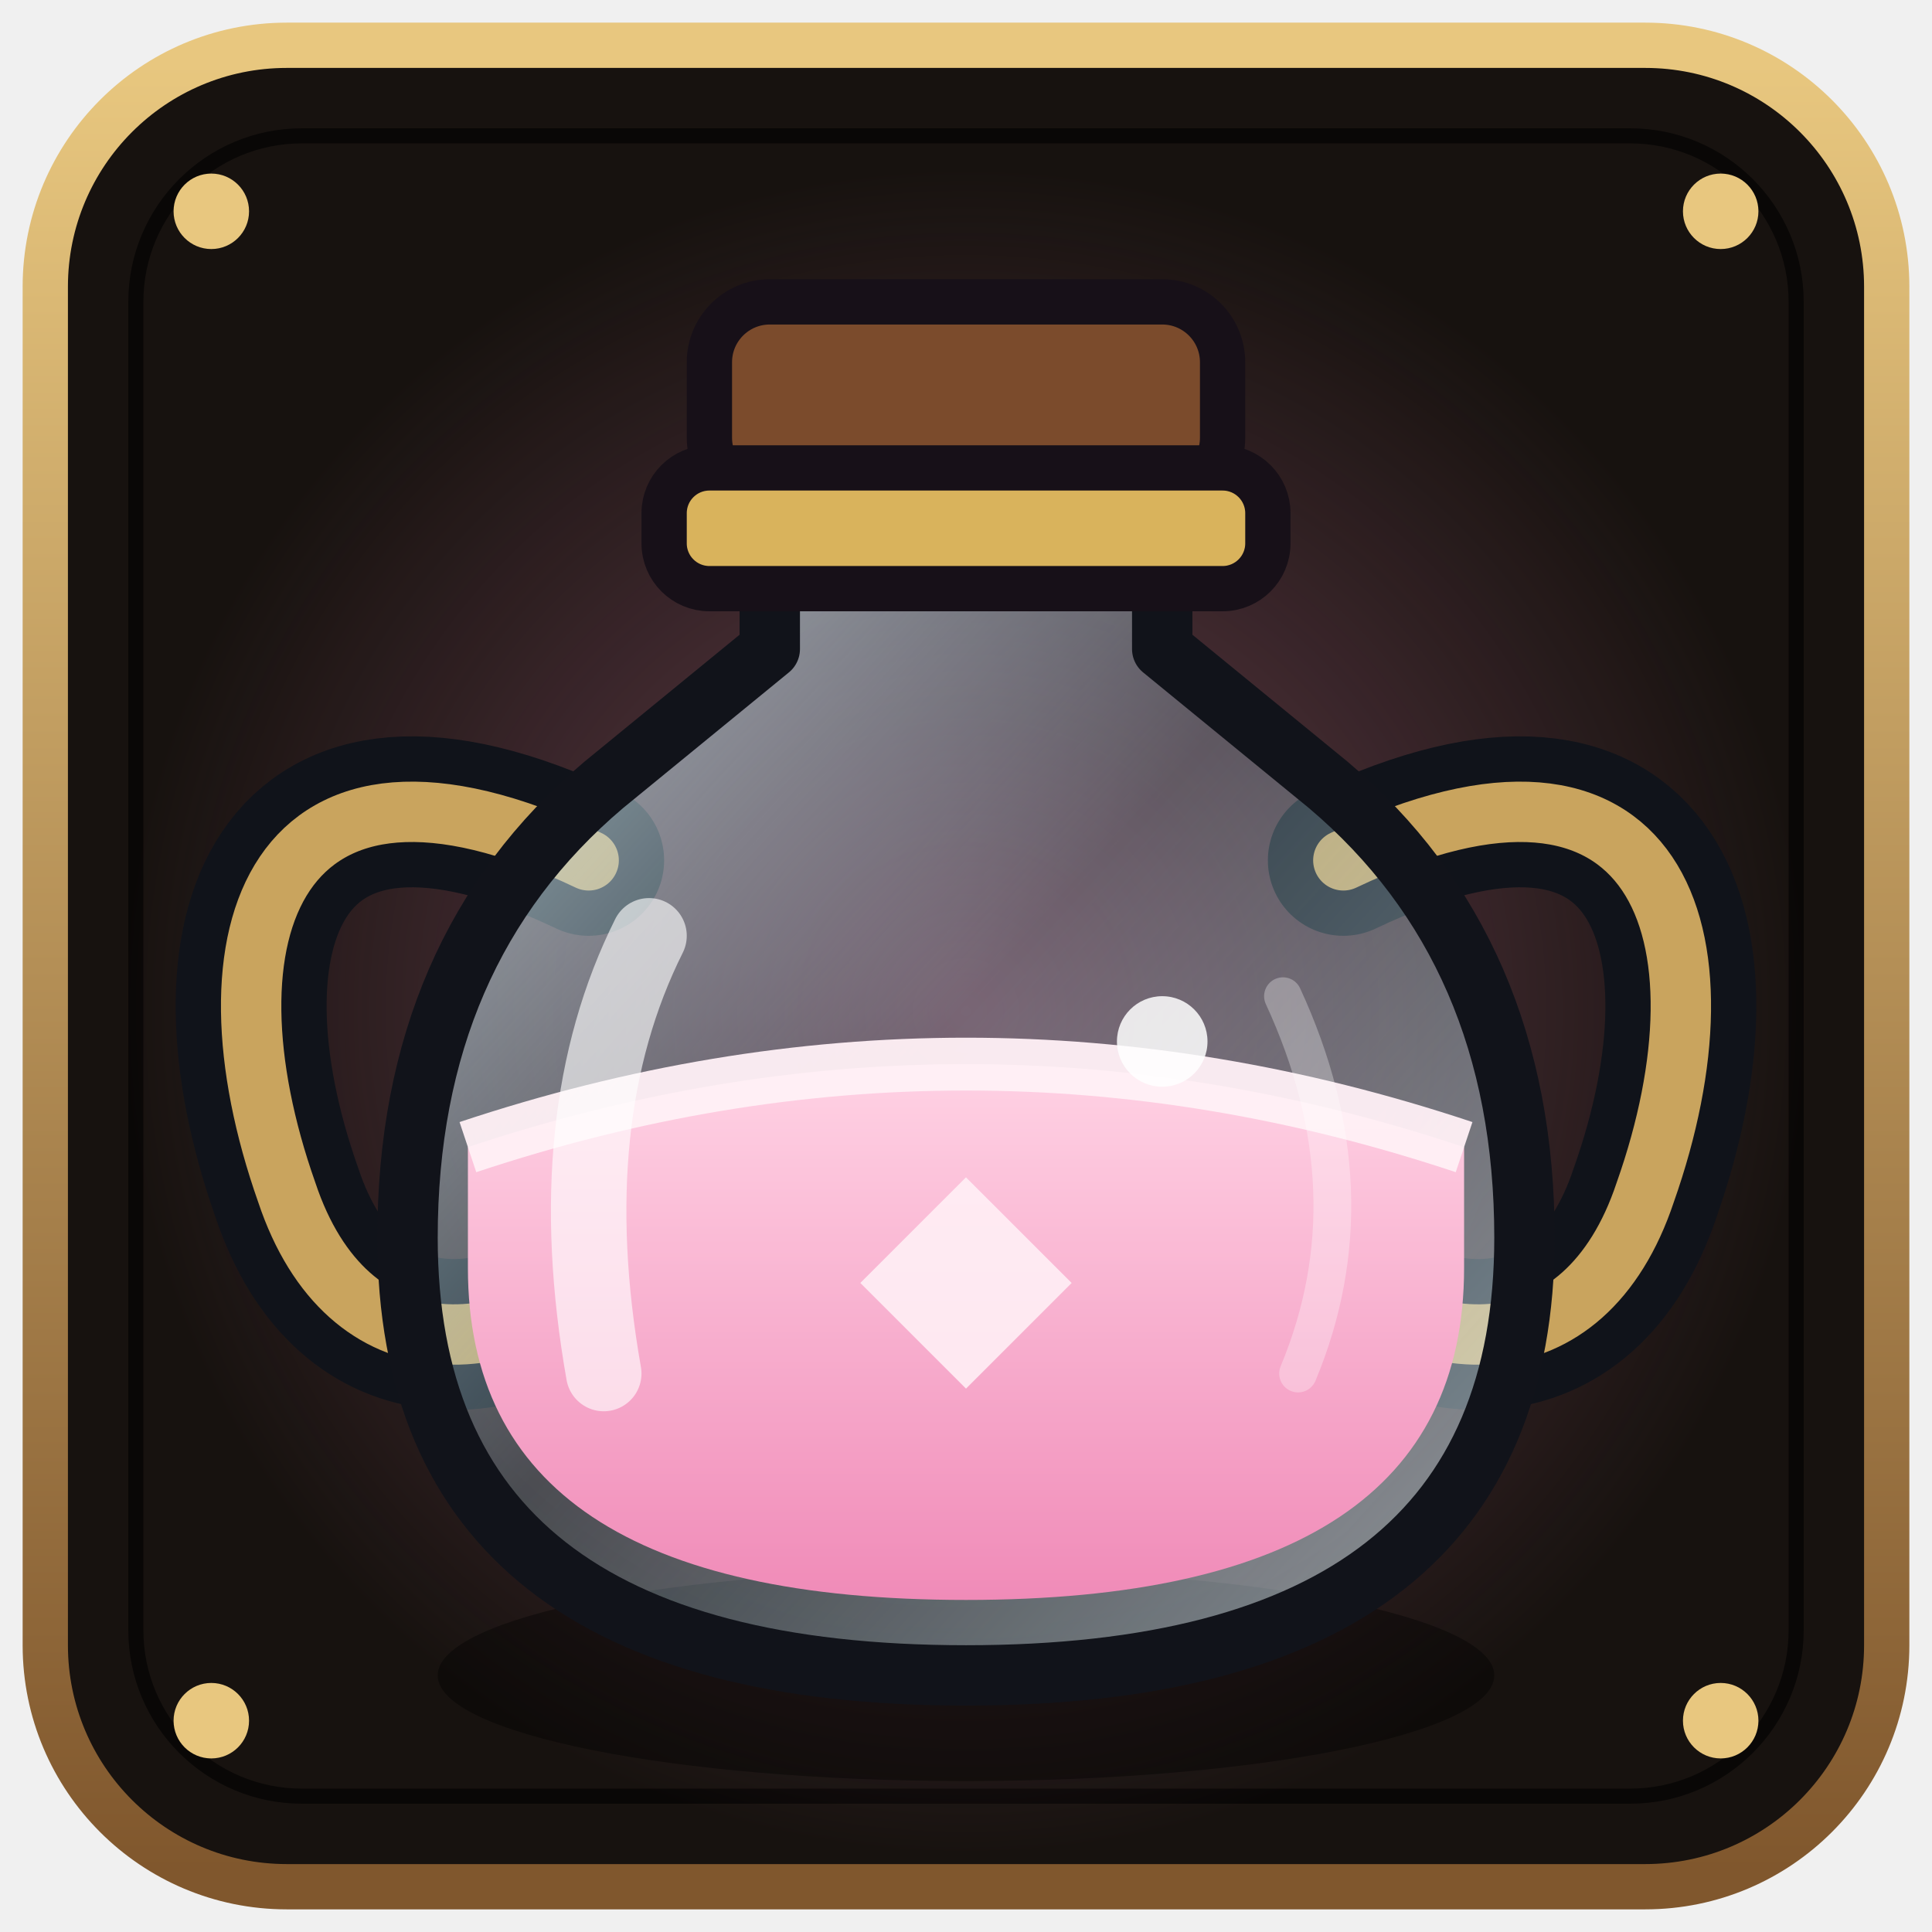
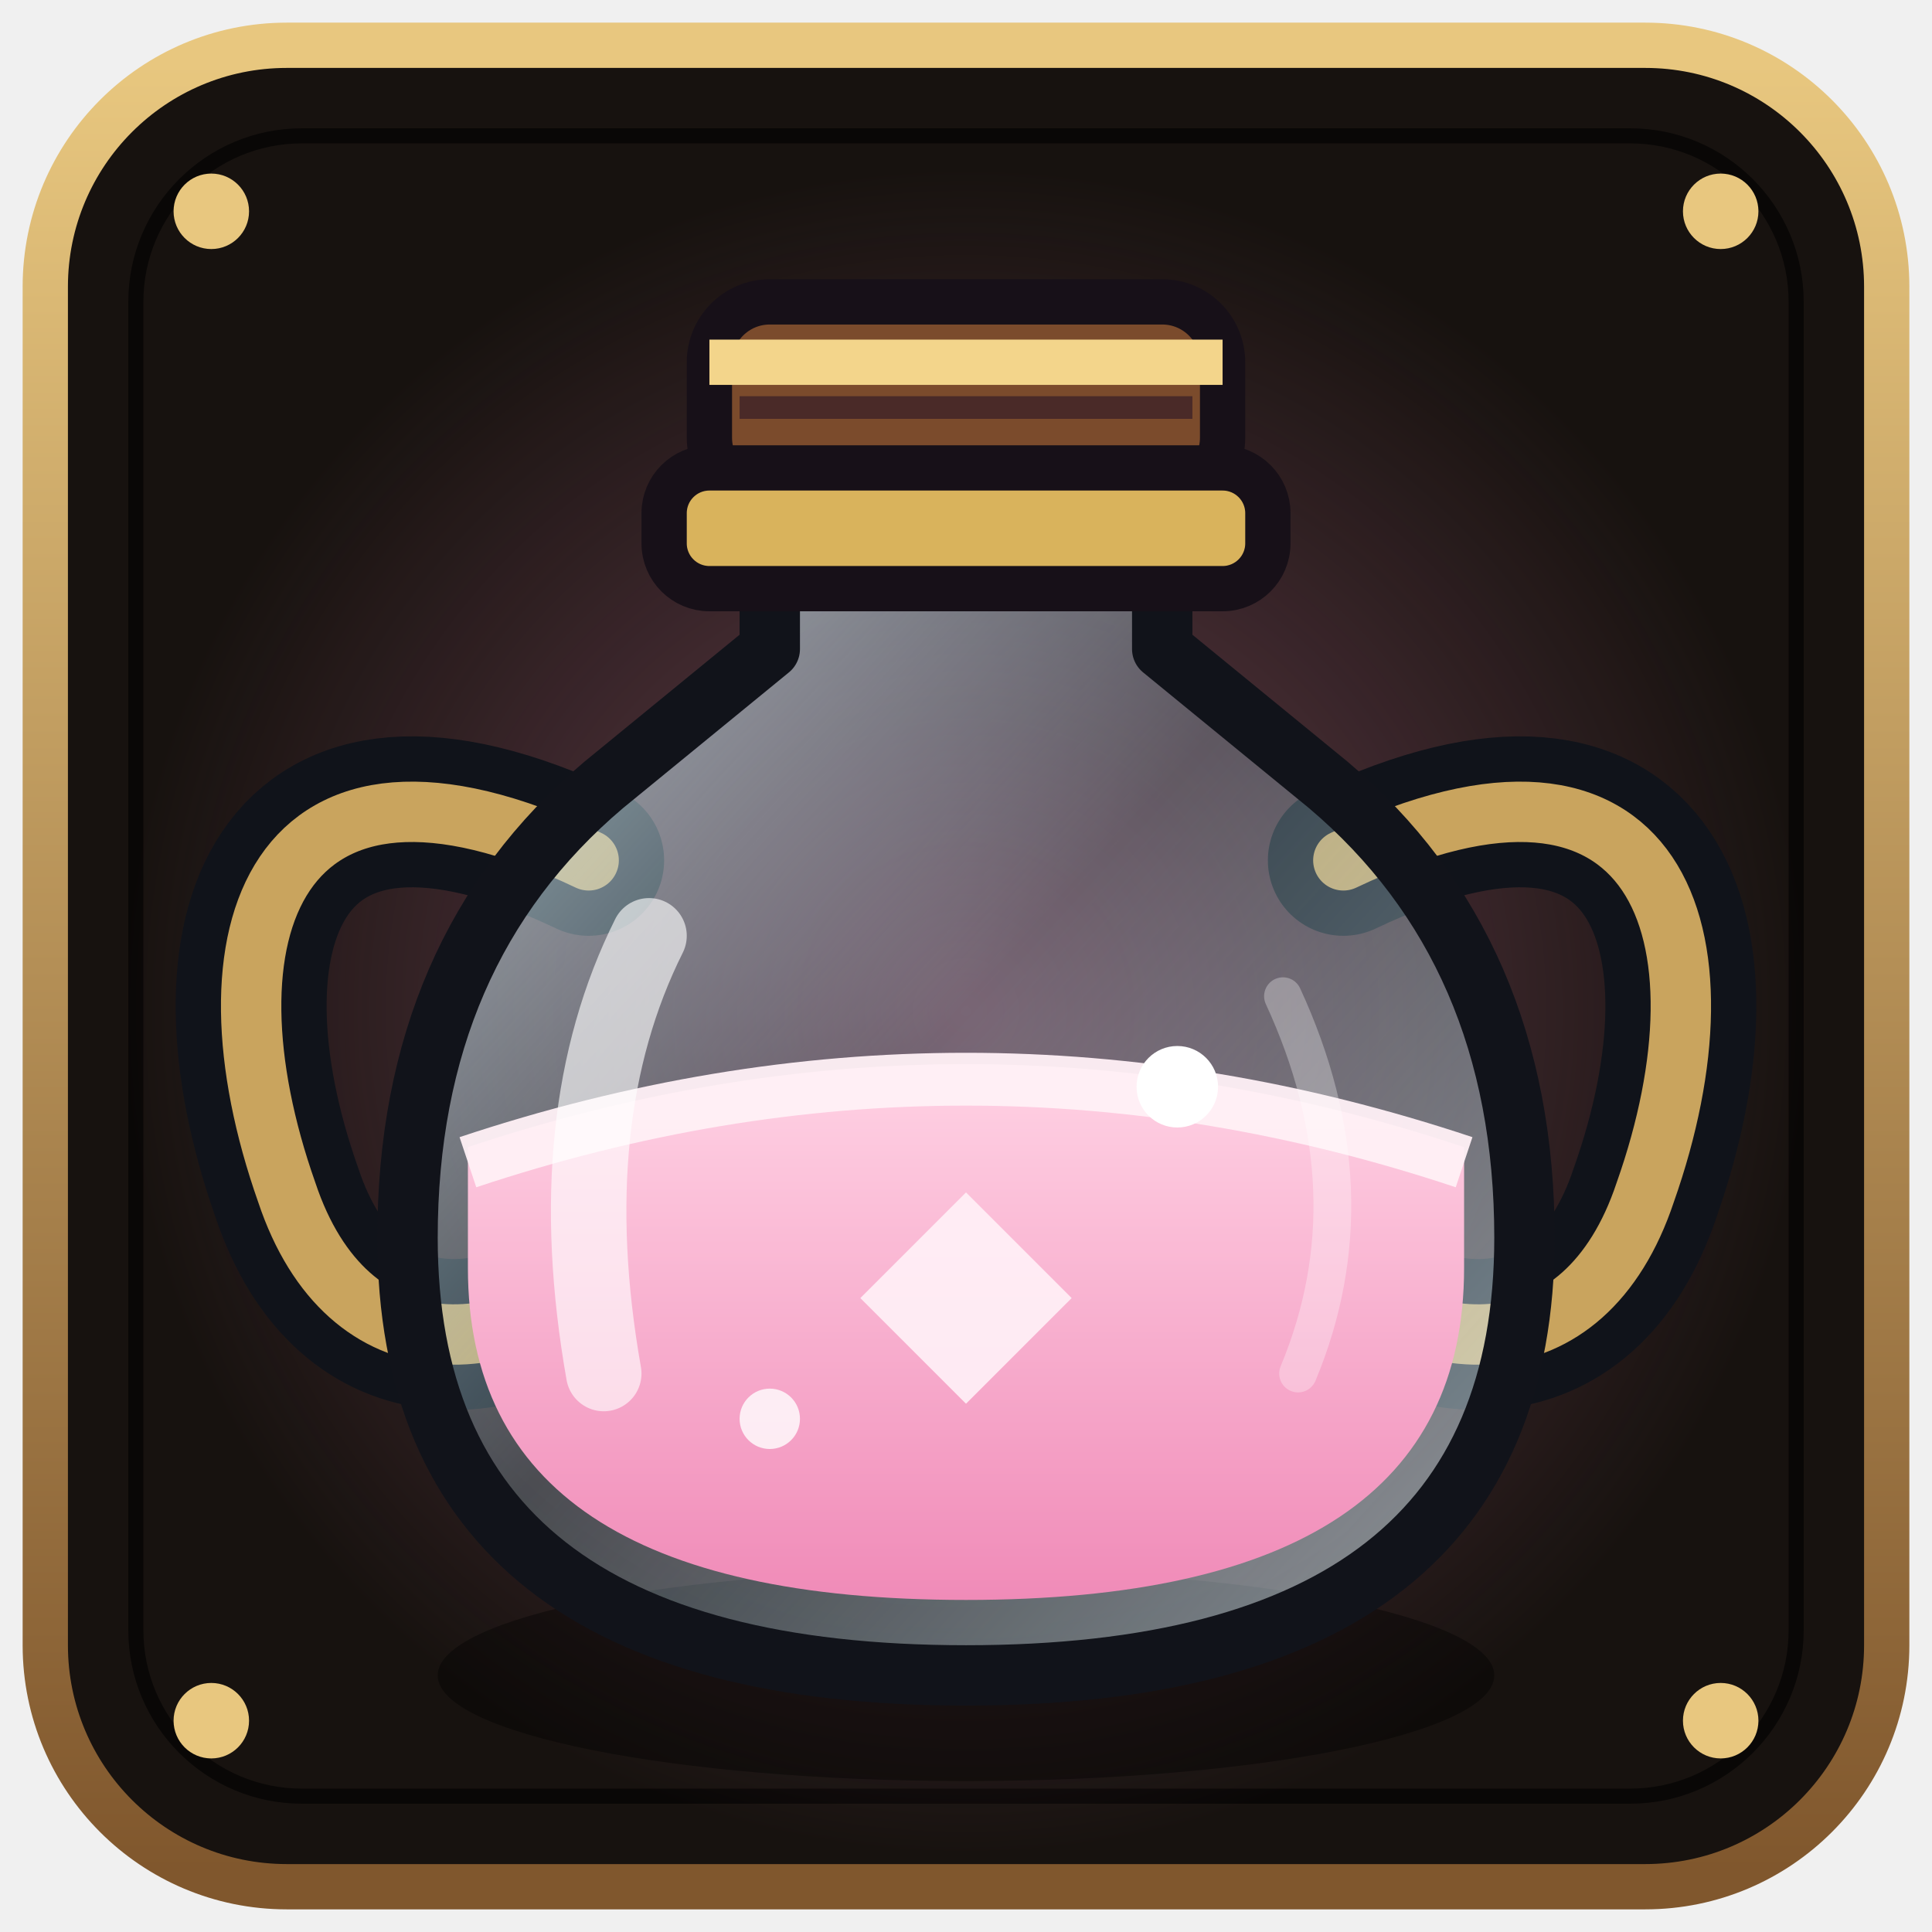
<svg xmlns="http://www.w3.org/2000/svg" viewBox="0 0 128 128" width="128" height="128" role="img" aria-label="Greater Elixir">
  <defs>
    <linearGradient id="glass" x1="0" y1="0" x2="1" y2="1">
      <stop stop-color="#effaff" stop-opacity=".82" />
      <stop offset=".48" stop-color="#9fc7d5" stop-opacity=".28" />
      <stop offset="1" stop-color="#e8f7ff" stop-opacity=".58" />
    </linearGradient>
    <linearGradient id="liquid" x1="0" y1="0" x2="0" y2="1">
      <stop stop-color="#ffd2e4" />
      <stop offset="1" stop-color="#f08bb8" />
    </linearGradient>
    <linearGradient id="edge" x2="0" y2="1">
      <stop stop-color="#e8c77f" />
      <stop offset="1" stop-color="#80572d" />
    </linearGradient>
    <radialGradient id="glow">
      <stop stop-color="#f08bb8" stop-opacity=".38" />
      <stop offset="1" stop-color="#f08bb8" stop-opacity="0" />
    </radialGradient>
  </defs>
  <rect x="3" y="3" width="122" height="122" rx="16" fill="#17120f" />
  <rect x="3" y="3" width="122" height="122" rx="16" fill="none" stroke="url(#edge)" stroke-width="3" />
  <rect x="9" y="9" width="110" height="110" rx="11" fill="none" stroke="#000" stroke-opacity=".6" />
  <circle cx="64" cy="67" r="56" fill="url(#glow)" />
  <ellipse cx="64" cy="111" rx="35" ry="7" fill="#000" opacity=".38" />
  <path d="M39 57C18 47 13 62 19 79C23 91 34 91 43 82" fill="none" stroke="#10131a" stroke-width="10" stroke-linecap="round" />
  <path d="M39 57C18 47 13 62 19 79C23 91 34 91 43 82" fill="none" stroke="#c9a45e" stroke-width="4" stroke-linecap="round" />
  <path d="M89 57C110 47 115 62 109 79C105 91 94 91 85 82" fill="none" stroke="#10131a" stroke-width="10" stroke-linecap="round" />
  <path d="M89 57C110 47 115 62 109 79C105 91 94 91 85 82" fill="none" stroke="#c9a45e" stroke-width="4" stroke-linecap="round" />
  <path d="M51 43V34Q51 29 56 29H72Q77 29 77 34V43L88 52Q101 63 101 82Q101 111 64 111Q27 111 27 82Q27 63 40 52Z" fill="url(#glass)" stroke="#11131a" stroke-width="4" stroke-linejoin="round" />
  <path d="M31 76Q64 65 97 76V84Q97 106 64 106Q31 106 31 84Z" fill="url(#liquid)" />
-   <path d="M31 76Q64 65 97 76" fill="none" stroke="#fff0f6" stroke-width="3.5" opacity=".95" />
+   <path d="M31 77Q64 66 97 77" fill="none" stroke="#fff0f6" stroke-width="3.5" opacity=".95" />
  <path d="M43 62Q37 74 40 91" fill="none" stroke="#fff" stroke-width="5" opacity=".62" stroke-linecap="round" />
  <path d="M85 66Q91 79 86 91" fill="none" stroke="#fff" stroke-width="2.5" opacity=".3" stroke-linecap="round" />
  <rect x="47" y="20" width="34" height="13" rx="4" fill="#7b4b2c" stroke="#171018" stroke-width="3" />
+   <path d="M47 24h34" stroke="#f3d58b" stroke-width="3" />
+   <path d="M49 27h30" stroke="#4a2a28" stroke-width="1.5" />
  <rect x="44" y="31" width="40" height="8" rx="3" fill="#d9b35c" stroke="#171018" stroke-width="3" />
-   <path d="M64 78l7 7-7 7-7-7z" fill="#fff0f6" opacity=".88" />
-   <circle cx="77" cy="69" r="3" fill="#fff" opacity=".85" />
+   <path d="M64 79l7 7-7 7-7-7z" fill="#fff0f6" opacity=".92" />
+   <circle cx="78" cy="72" r="2.7" fill="#fff" />
+   <circle cx="51" cy="94" r="2" fill="#fff" opacity=".8" />
  <circle cx="14" cy="14" r="2.5" fill="#e8c77f" />
  <circle cx="114" cy="14" r="2.5" fill="#e8c77f" />
  <circle cx="14" cy="114" r="2.5" fill="#e8c77f" />
  <circle cx="114" cy="114" r="2.5" fill="#e8c77f" />
</svg>
